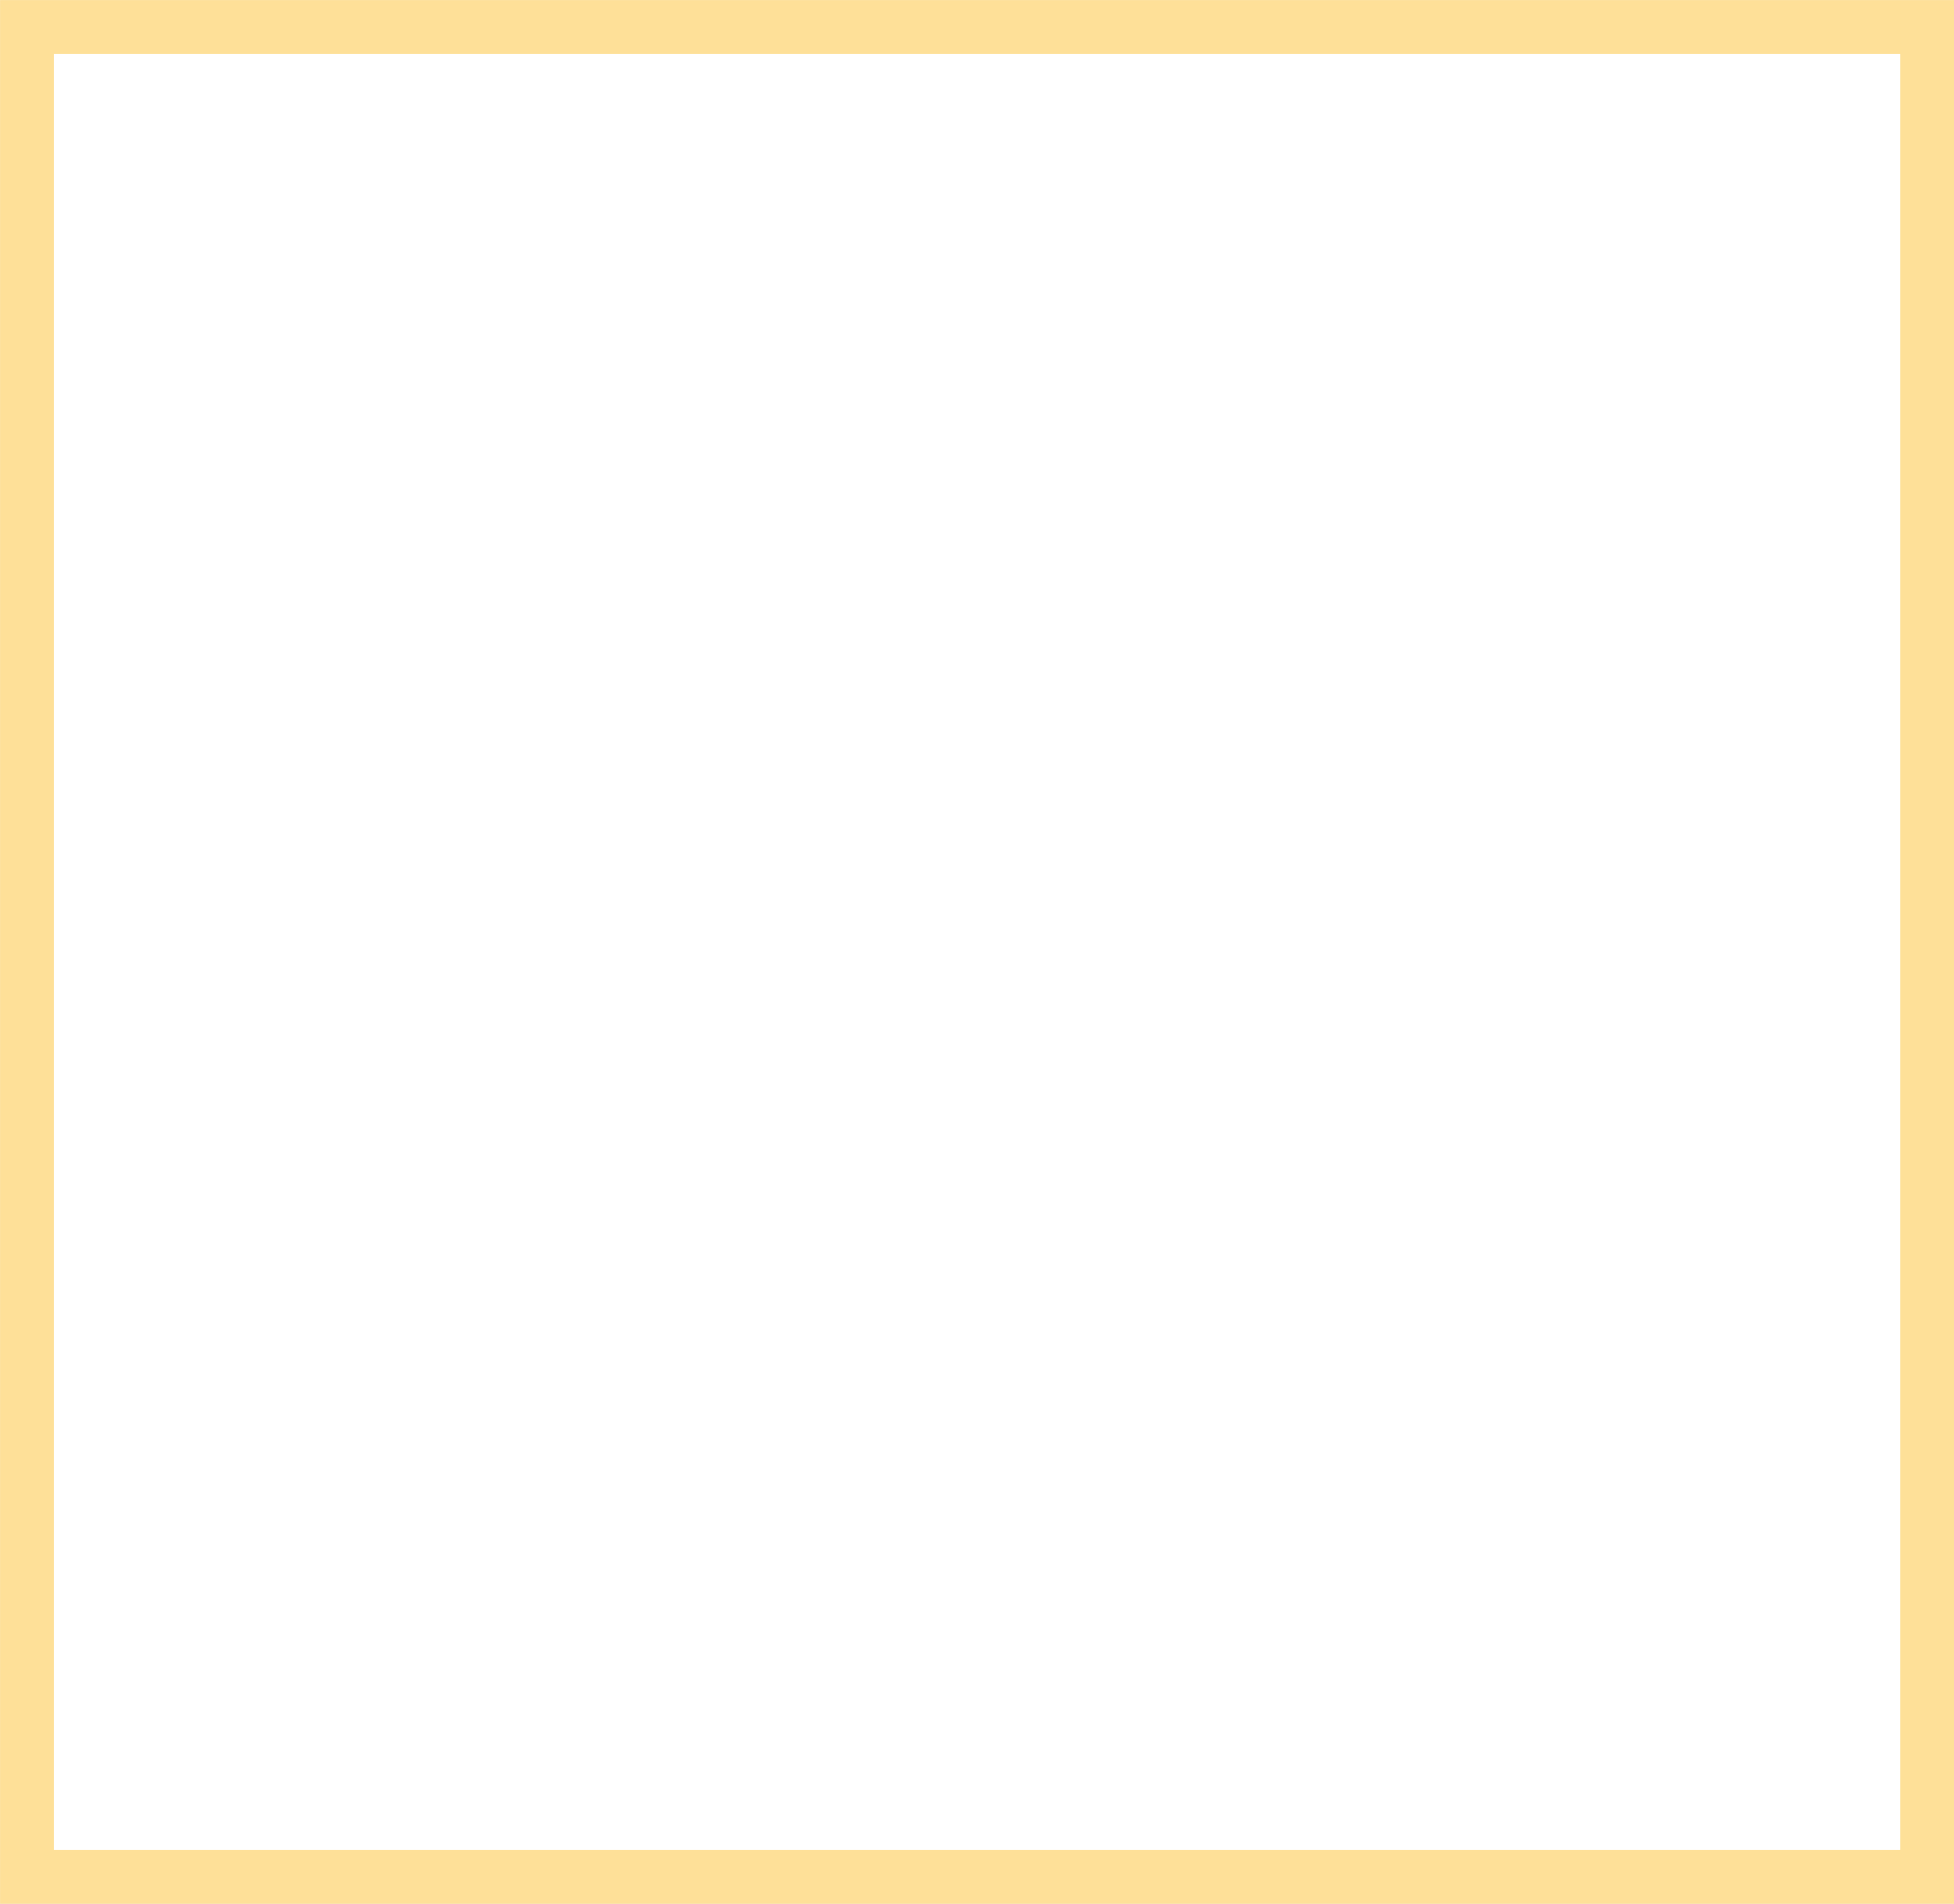
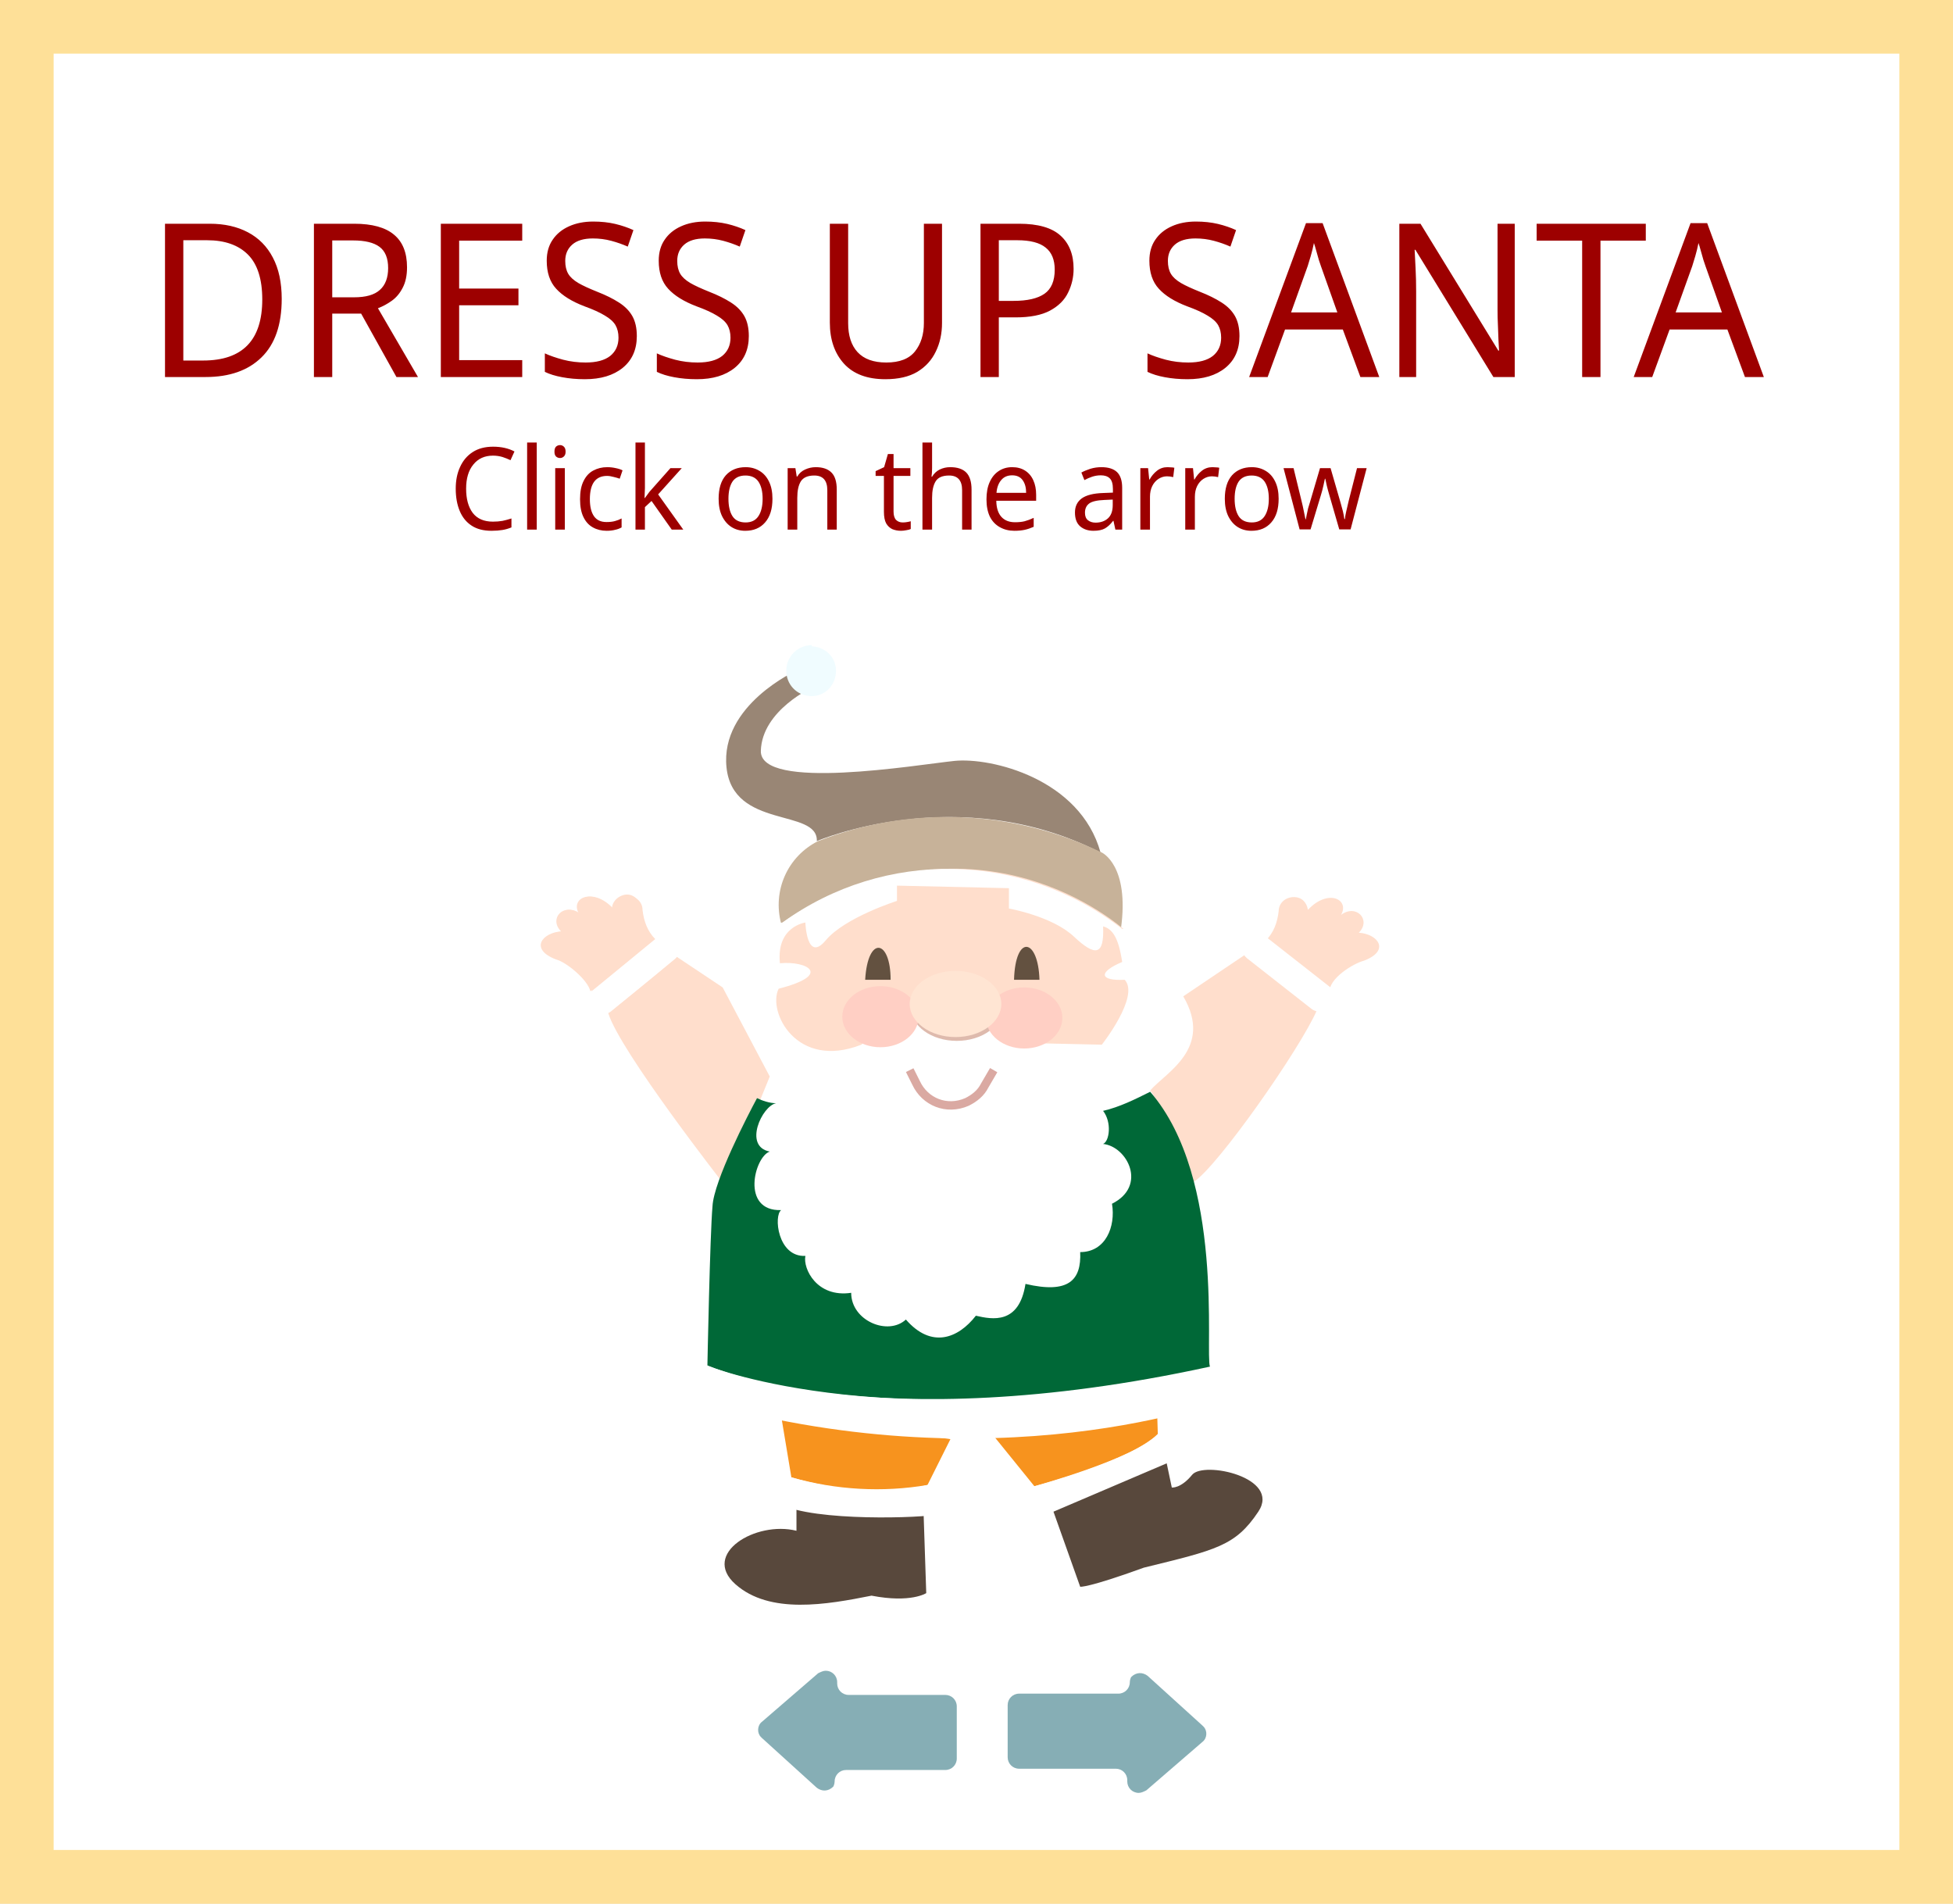
- <svg xmlns="http://www.w3.org/2000/svg" viewBox="0 0 153.57 149.62">
-   <defs>
-     <style>.cls-1{fill:#fff;stroke:#fee098;stroke-miterlimit:10;stroke-width:4.23px;}</style>
-   </defs>
-   <g id="Layer_2" data-name="Layer 2">
-     <g id="Layer_1-2" data-name="Layer 1">
-       <g id="Layer_2-2" data-name="Layer 2">
-         <g id="Layer_1-2-2" data-name="Layer 1-2">
-           <g id="fact3">
-             <rect class="cls-1" x="2.12" y="2.12" width="149.34" height="145.39" />
+ <svg xmlns="http://www.w3.org/2000/svg" version="1.1" id="Layer_1" x="0px" y="0px" viewBox="0 0 153.5 149.6" style="enable-background:new 0 0 153.5 149.6;" xml:space="preserve">
+   <style type="text/css">
+ 	.st0{fill:#FFFFFF;stroke:#FEE098;stroke-width:4.23;stroke-miterlimit:10;}
+ 	.st1{fill:#998675;}
+ 	.st2{fill:#F0FCFF;}
+ 	.st3{fill:#C7B299;}
+ 	.st4{fill:#FFDECC;}
+ 	.st5{fill:#FFFFFF;}
+ 	.st6{fill:#635140;}
+ 	.st7{fill:#DEBAAD;}
+ 	.st8{fill:#FFCFC4;}
+ 	.st9{fill:#FFE5D3;}
+ 	.st10{fill:none;stroke:#DAA9A2;stroke-width:0.66;stroke-miterlimit:10;}
+ 	.st11{fill:none;}
+ 	.st12{fill:#006837;}
+ 	.st13{fill:#F7931E;}
+ 	.st14{fill:#58483C;}
+ 	.st15{fill:#9D0000;}
+ 	.st16{font-family:'Krungthep';}
+ 	.st17{font-size:16.88px;}
+ 	.st18{font-size:9px;}
+ 	.st19{fill:#86AEB5;}
+ </style>
+   <g id="Layer_2_1_">
+     <g id="Layer_1-2">
+       <g id="Layer_2-2">
+         <g id="Layer_1-2-2">
+           <g id="Frame">
+             <rect x="2.1" y="2.1" class="st0" width="149.3" height="145.4" />
          </g>
        </g>
      </g>
+       <g id="clothes1">
+         <g id="Layer_1-2-3">
+           <g id="Clothes">
+             <g id="BG">
+               <path class="st1" d="M64.2,66.1c0,0,11.2-4.8,22.3,0.9c-1.6-5.8-8.6-7.5-11.5-7.2S59.7,62.2,59.8,59s4.1-5,4.1-5l-1.3-1.3        c0,0-6,2.7-5.5,7.6S64.3,63.5,64.2,66.1z" />
+               <path class="st2" d="M63.9,50.8c1.1,0.1,1.9,1,1.8,2.1c-0.1,1.1-1,1.9-2.1,1.8c-1-0.1-1.8-0.9-1.8-2c0-1.1,0.9-2,2-2        C63.8,50.8,63.8,50.8,63.9,50.8" />
+               <path class="st3" d="M61.4,72.6c0,0,12.6-9.9,26.7,0.4c0.7-5-1.5-6-1.5-6c-7-3.4-15.1-3.7-22.3-0.9        C61.9,67.3,60.7,70,61.4,72.6z" />
+               <path class="st4" d="M51.4,73.8c-0.6-0.6-0.9-1.4-1-2.3c0-0.6-0.5-1.2-1.1-1.2c-0.6,0-1.2,0.5-1.2,1.1        c-1.6-1.7-3.3-0.8-2.6,0.4c-1.2-0.9-2.4,0.4-1.4,1.4c-1.5,0.1-2.5,1.4-0.4,2.2c0.8,0.2,2.5,1.6,2.7,2.5        C48.6,76.2,51.4,73.8,51.4,73.8z" />
+               <g id="Face">
+                 <path class="st4" d="M61.5,72.5c0,0-1.6,7.3,0.5,9.3c2.1,2,8.7,7,12.3,6.7s9.3-1.6,11.3-3.4s4.3-7.6,4-8.8         c-0.3-1.2-0.8-2.3-1.3-3.3C88.2,73,77.1,62.7,61.5,72.5z" />
+                 <path class="st5" d="M89.8,75.3c0.7-2.6-1.6-2.3-1.6-2.3c-7.8-6.1-18.7-6.3-26.7-0.5c-1.1,0.1-2.8,1.6-1.4,2.7         c-5.9,1.5-4.2,11.1,1.2,11.6c-1.1,0.2-2.6,3.4-0.5,3.8c-1.3,0.4-2.3,4.7,0.9,4.6c-0.7,0.4-0.4,3.6,1.9,3.6         c-0.3,1,0.9,3.2,3.6,2.9c0,2.2,2.8,3.4,4.3,2.1c2,2.3,4.1,1.4,5.5-0.3c1.3,0.3,3.4,0.7,3.9-2.5c3.4,0.8,4.3-0.4,4.3-2.6         c2,0.1,2.8-2,2.5-3.8c2.8-1.4,1.2-4.5-0.7-4.8c0.5-0.2,0.7-1.7,0-2.6C98.1,83.9,93.3,76.1,89.8,75.3z M86.6,82.1L82.1,82         c0-1.6-3-3.2-4.1-2c-0.1,1.4-5.4,1.6-5.5-0.1c-3.9,0.2-4,1.4-4.8,2.2c-5.1,2-7.4-2.6-6.5-4.4c4.3-1.1,2.2-2.2,0.1-2         c-0.3-2.9,2-3.2,2-3.2s0.1,3.2,1.6,1.4s5.6-3.1,5.6-3.1v-1.2l8.8,0.2v1.6c0,0,3.4,0.6,5.1,2.2s2.4,1.5,2.3-0.8         c0.7,0.2,1.2,0.8,1.5,2.8c-1.9,0.8-1.8,1.5,0.2,1.4C89.6,78.3,86.6,82.1,86.6,82.1z" />
+                 <path class="st6" d="M68,77h2C70,73.8,68.2,73.5,68,77z" />
+                 <path class="st6" d="M79.7,77h2C81.6,73.7,79.8,73.4,79.7,77z" />
+                 <ellipse class="st7" cx="75.2" cy="79.2" rx="3.6" ry="2.6" />
+                 <ellipse class="st8" cx="80.5" cy="80" rx="3" ry="2.4" />
+                 <ellipse class="st8" cx="69.2" cy="79.9" rx="3" ry="2.4" />
+                 <ellipse class="st9" cx="75.1" cy="78.9" rx="3.6" ry="2.6" />
+                 <path class="st10" d="M71.5,84.1l0.5,1c0.7,1.5,2.4,2.2,4,1.5c0.6-0.3,1.1-0.7,1.4-1.3l0.7-1.2" />
+               </g>
+             </g>
+             <g id="green_and_blue">
+               <path class="st4" d="M93,78.3l4.9-3.3c0,0,4.1,3.4,5.6,4.4c-1.3,3-7.8,12.3-9.7,13.5c-2-2.7-2.6-6.4-3.4-7.2        C91.6,84.3,95.4,82.4,93,78.3z" />
+               <path class="st4" d="M53.2,75.2l3.6,2.4l3.7,7L57,93.2c0,0-8.3-10.6-9.2-13.6C50.4,77.6,53.2,75.2,53.2,75.2z" />
+               <path class="st11" d="M64.3,66.1c0,0,11.3-4.9,22.4,0.9c-1.5-5.8-8.6-7.5-11.5-7.3S59.7,62.2,59.8,59s4.1-5,4.1-5l-1.3-1.3        c0,0-6,2.7-5.5,7.6S64.3,63.5,64.3,66.1z" />
+               <ellipse class="st11" cx="63.9" cy="52.7" rx="2.2" ry="2" />
+               <path class="st11" d="M61.4,72.5c0,0,12.7-9.8,26.8,0.5c0.7-5-1.5-6.1-1.5-6.1c-7-3.4-15.1-3.7-22.4-0.9        C61.9,67.3,60.7,70,61.4,72.5z" />
+               <path class="st12" d="M90.4,85.8c-1.2,0.6-2.4,1.2-3.7,1.5c0.7,0.9,0.5,2.4,0,2.6c1.9,0.2,3.5,3.3,0.7,4.7        c0.3,1.8-0.5,3.8-2.5,3.8c0.1,2.2-0.9,3.3-4.3,2.5c-0.5,3.2-2.6,2.8-3.9,2.5c-1.4,1.8-3.5,2.6-5.5,0.3        c-1.4,1.3-4.3,0.1-4.3-2.1c-2.7,0.4-3.8-1.9-3.6-2.9c-2.2,0.1-2.5-3.2-1.9-3.6c-3.2,0.1-2.1-4.2-0.9-4.6        c-2.1-0.4-0.6-3.6,0.5-3.8c-0.5,0-1.1-0.2-1.5-0.4c-0.7,1.3-3.4,6.5-3.5,8.5c-0.2,2.3-0.4,12.5-0.4,12.5s12.9,5.9,39.5,0.1        C94.7,106.4,96.3,92.6,90.4,85.8z" />
+               <path class="st5" d="M51.5,73.8l-5,4.1c-0.4,0.3-0.5,0.8-0.2,1.2c0,0,0,0,0,0c0,0,0,0,0.1,0.1l0.2,0.2c0.4,0.4,1,0.4,1.4,0.1        l5-4.1c0.4-0.3,0.4-0.8,0.2-1.2c0,0-0.1-0.1-0.1-0.1l-0.2-0.2C52.5,73.5,51.9,73.4,51.5,73.8C51.5,73.8,51.5,73.8,51.5,73.8z" />
+               <path class="st4" d="M51.5,73.8c-0.6-0.6-0.9-1.4-1-2.3c0-0.6-0.5-1.1-1.2-1.1c-0.6,0-1,0.4-1.1,1c-1.6-1.7-3.3-0.8-2.6,0.4        c-1.2-0.9-2.4,0.4-1.4,1.4c-1.5,0.1-2.5,1.4-0.4,2.2c0.8,0.2,2.8,1.4,2.7,2.5L51.5,73.8z" />
+               <path class="st4" d="M99.5,73.9c0.6-0.6,0.9-1.4,1-2.3c0-0.6,0.5-1.1,1.2-1.1c0.6,0,1,0.4,1.1,1c1.6-1.7,3.3-0.8,2.6,0.4        c1.2-0.9,2.4,0.4,1.4,1.4c1.5,0.1,2.5,1.4,0.4,2.2c-0.8,0.2-2.8,1.4-2.7,2.5L99.5,73.9z" />
+               <path class="st5" d="M104.7,77.7l-5.1-4c-0.4-0.3-1.1-0.3-1.4,0.1L97.9,74c-0.3,0.3-0.3,0.9,0,1.2c0,0,0,0,0,0        c0,0,0.1,0.1,0.1,0.1l5.1,4c0.4,0.3,1.1,0.3,1.4-0.1l0.2-0.2c0.3-0.3,0.4-0.9,0-1.2C104.8,77.8,104.8,77.8,104.7,77.7        C104.8,77.8,104.7,77.7,104.7,77.7z" />
+               <path class="st13" d="M61.4,111.3l0.8,4.8c3.5,1,7.2,1.2,10.7,0.6l1.8-3.6L61.4,111.3z" />
+               <path class="st13" d="M77.9,112.6l3.4,4.2c0,0,7.4-1.9,9.7-4.1l-0.1-3.3L77.9,112.6z" />
+               <path class="st5" d="M55.8,107.4c0,0,14.7,5.8,39.5,0.1c2.3-0.6,2.4,1.8,1.7,2.2s-19,7.2-42.6,0.2        C52.4,109,53.6,106.8,55.8,107.4z" />
+               <path class="st14" d="M72.6,119.2l0.2,6c0,0-1.2,0.8-4.3,0.2c-3.5,0.7-8,1.5-10.7-0.9s1.6-5,4.8-4.2l0-2.3l10,0.2L72.6,119.2z        " />
+               <path class="st5" d="M81.3,116.8c0,0,8-2.2,9.7-4.1c1.5-1,2.7,1.2,2,1.6s-6.6,4-11,4.6c-0.6,0.1-1.2-0.2-1.3-0.8        C80.6,117.6,80.8,117,81.3,116.8z" />
+               <path class="st5" d="M62.2,116.1c0,0,5.9,1.9,10.7,0.6c1.8-0.4,2.1,2,0.9,2.3s-9.8,0.6-12.5-0.8C60,117.3,61.2,116,62.2,116.1        z" />
+               <path class="st14" d="M91.7,115l0.4,1.9c0,0,0.7,0.1,1.6-1s7,0.2,5.2,2.9s-3.3,3-9,4.4c-4.4,1.6-5,1.5-5,1.5l-2.1-5.9        L91.7,115z" />
+             </g>
+           </g>
+         </g>
+       </g>
+       <text transform="matrix(0.95 0 0 1 11.4102 29.6299)" class="st15 st16 st17">DRESS UP SANTA</text>
+       <text transform="matrix(0.95 0 0 1 35.2998 41.6201)" class="st15 st16 st18">Click on the arrow </text>
+     </g>
+   </g>
+   <g id="Layer_2_2_">
+     <g id="Layer_1-2_1_">
+       <path id="right" class="st19" d="M88.8,132.2L88.8,132.2c0,0.5-0.4,0.9-0.9,0.9l-7.8,0c-0.5,0-0.9,0.4-0.9,0.9c0,0,0,0,0,0v4.1    c0,0.5,0.4,0.9,0.9,0.9h7.6c0.5,0,0.9,0.4,0.9,0.9v0.1c0,0.5,0.4,0.9,0.9,0.9c0.2,0,0.4-0.1,0.6-0.2l4.4-3.8    c0.4-0.3,0.4-0.9,0.1-1.2c0,0-0.1-0.1-0.1-0.1l-4.3-3.9c-0.4-0.3-0.9-0.3-1.3,0.1C88.9,131.8,88.8,132,88.8,132.2z" />
+     </g>
+   </g>
+   <g id="Layer_2_3_">
+     <g id="Layer_1-2_2_">
+       <path id="right_1_" class="st19" d="M65.6,140L65.6,140c0-0.5,0.4-0.9,0.9-0.9l7.8,0c0.5,0,0.9-0.4,0.9-0.9c0,0,0,0,0,0v-4.1    c0-0.5-0.4-0.9-0.9-0.9h-7.6c-0.5,0-0.9-0.4-0.9-0.9v-0.1c0-0.5-0.4-0.9-0.9-0.9c-0.2,0-0.4,0.1-0.6,0.2l-4.4,3.8    c-0.4,0.3-0.4,0.9-0.1,1.2c0,0,0.1,0.1,0.1,0.1l4.3,3.9c0.4,0.3,0.9,0.3,1.3-0.1C65.5,140.4,65.6,140.2,65.6,140z" />
    </g>
  </g>
</svg>
